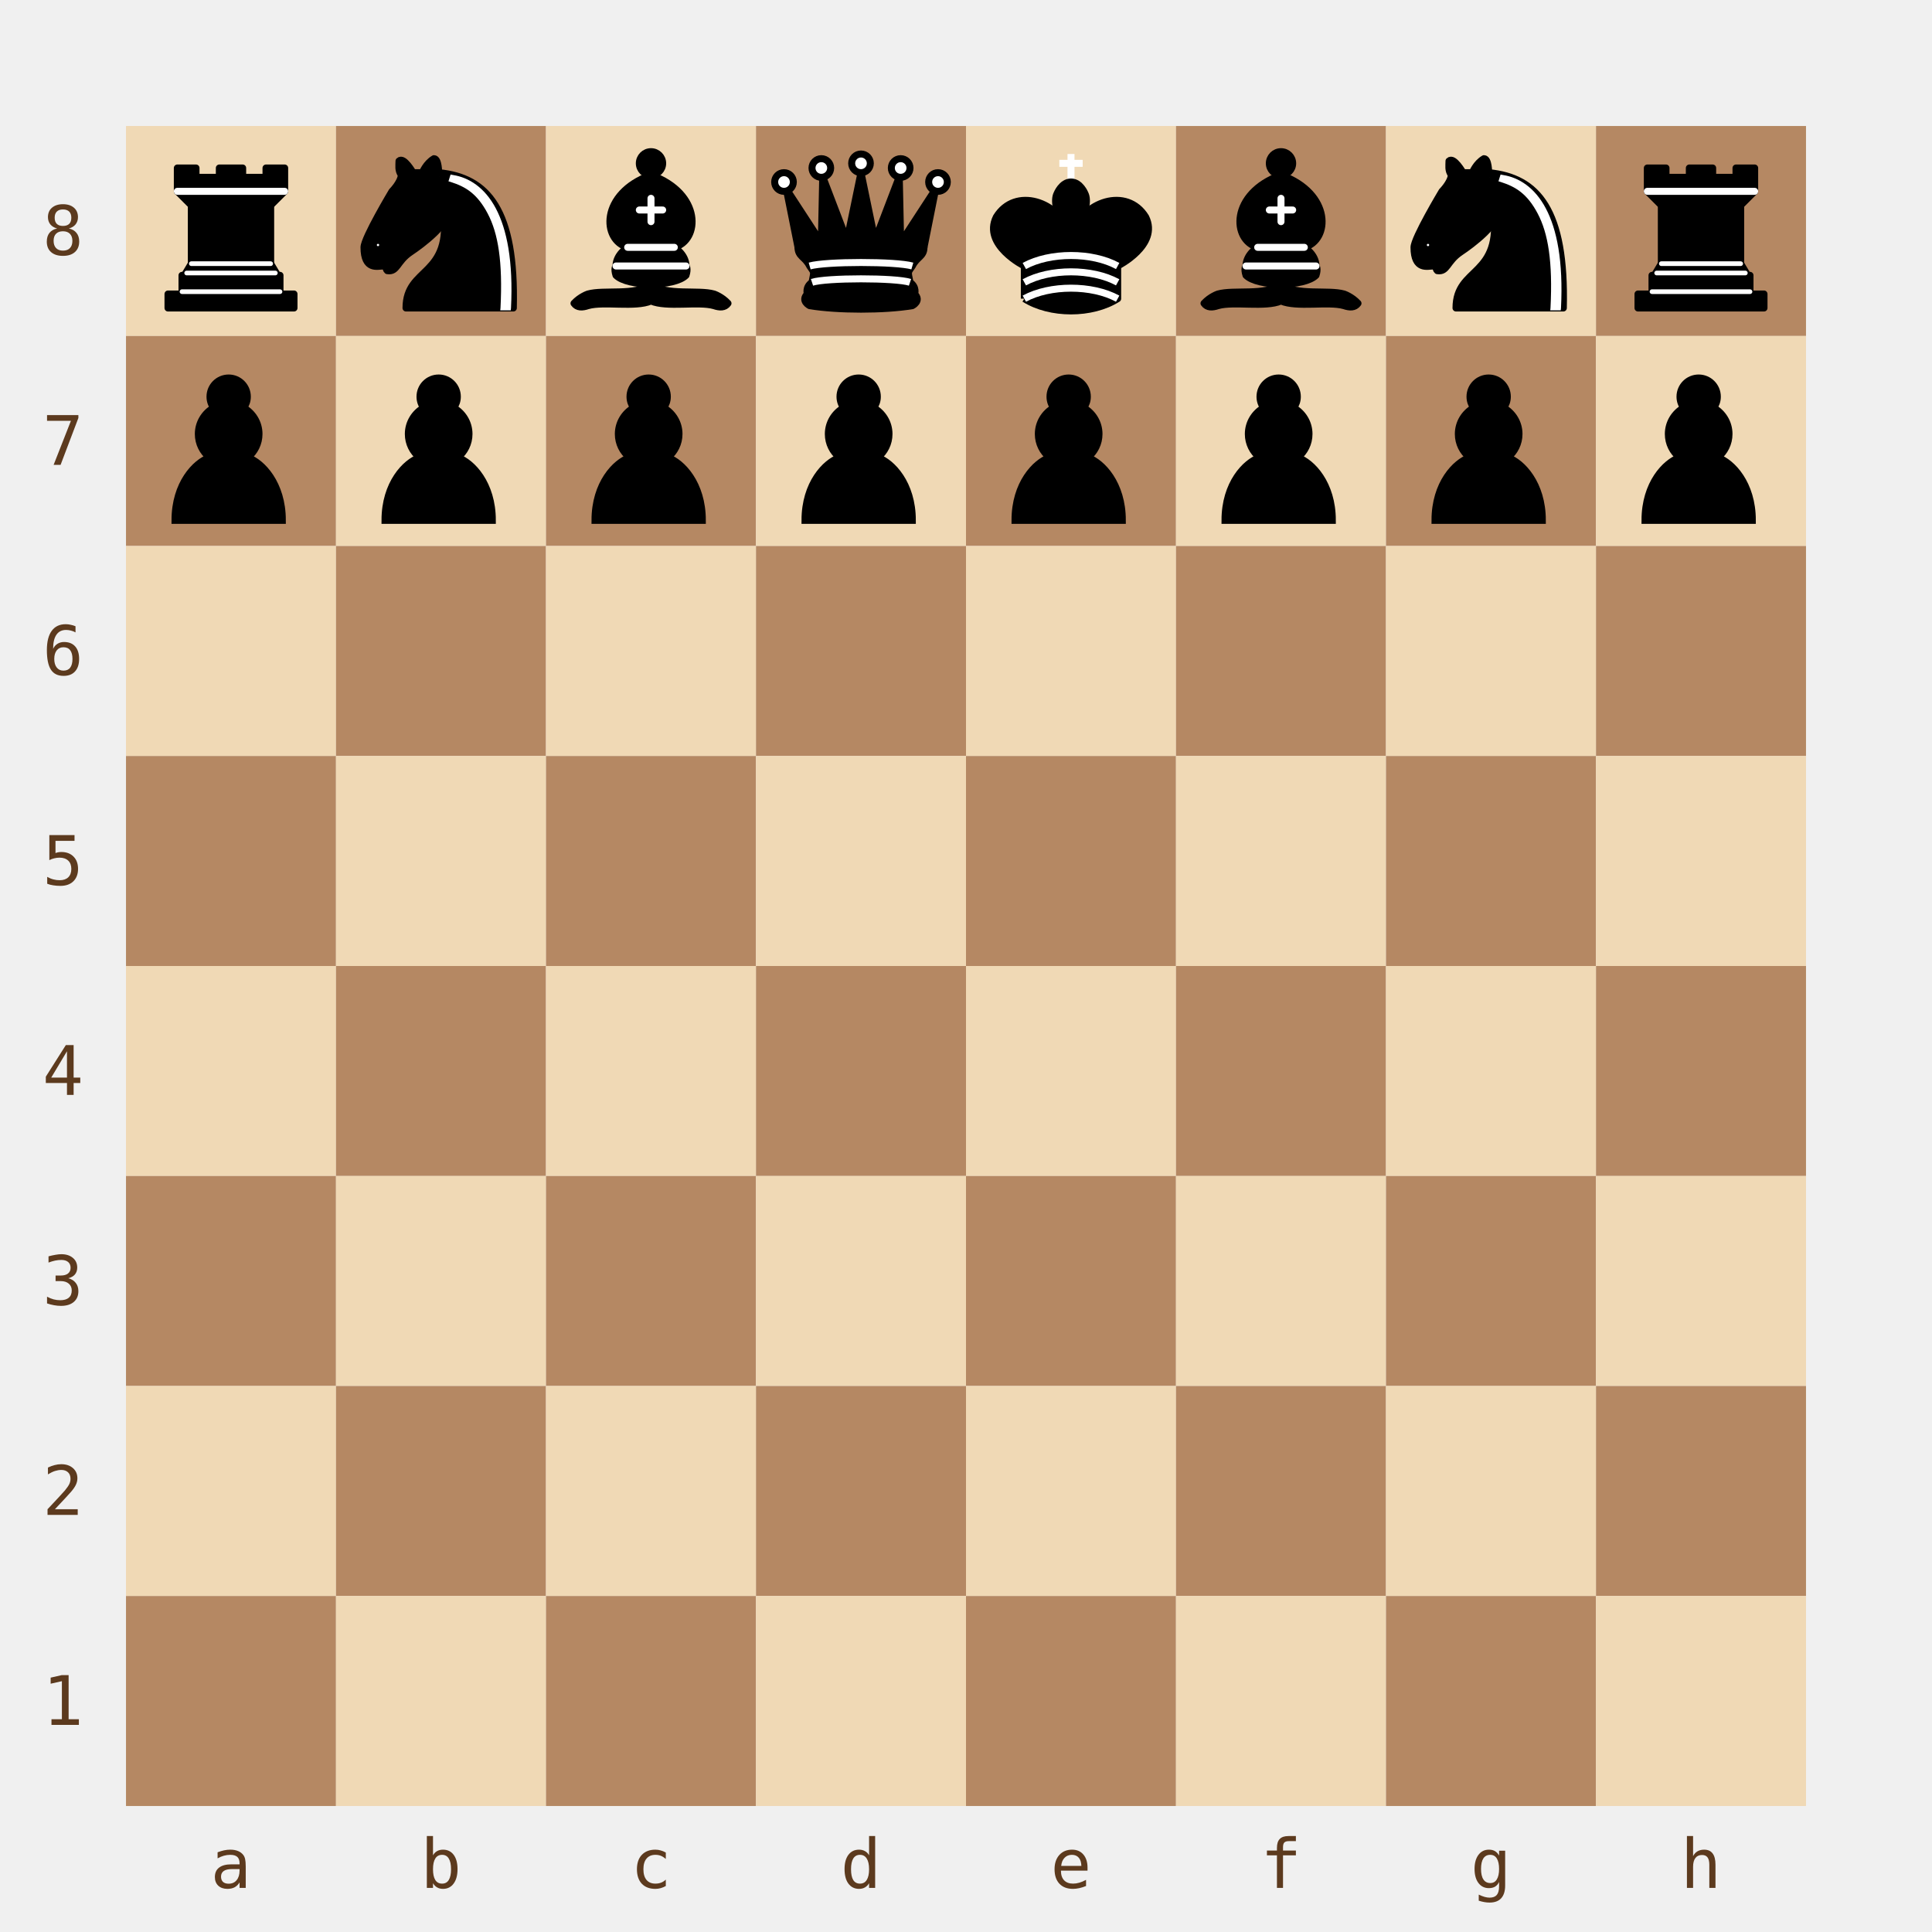
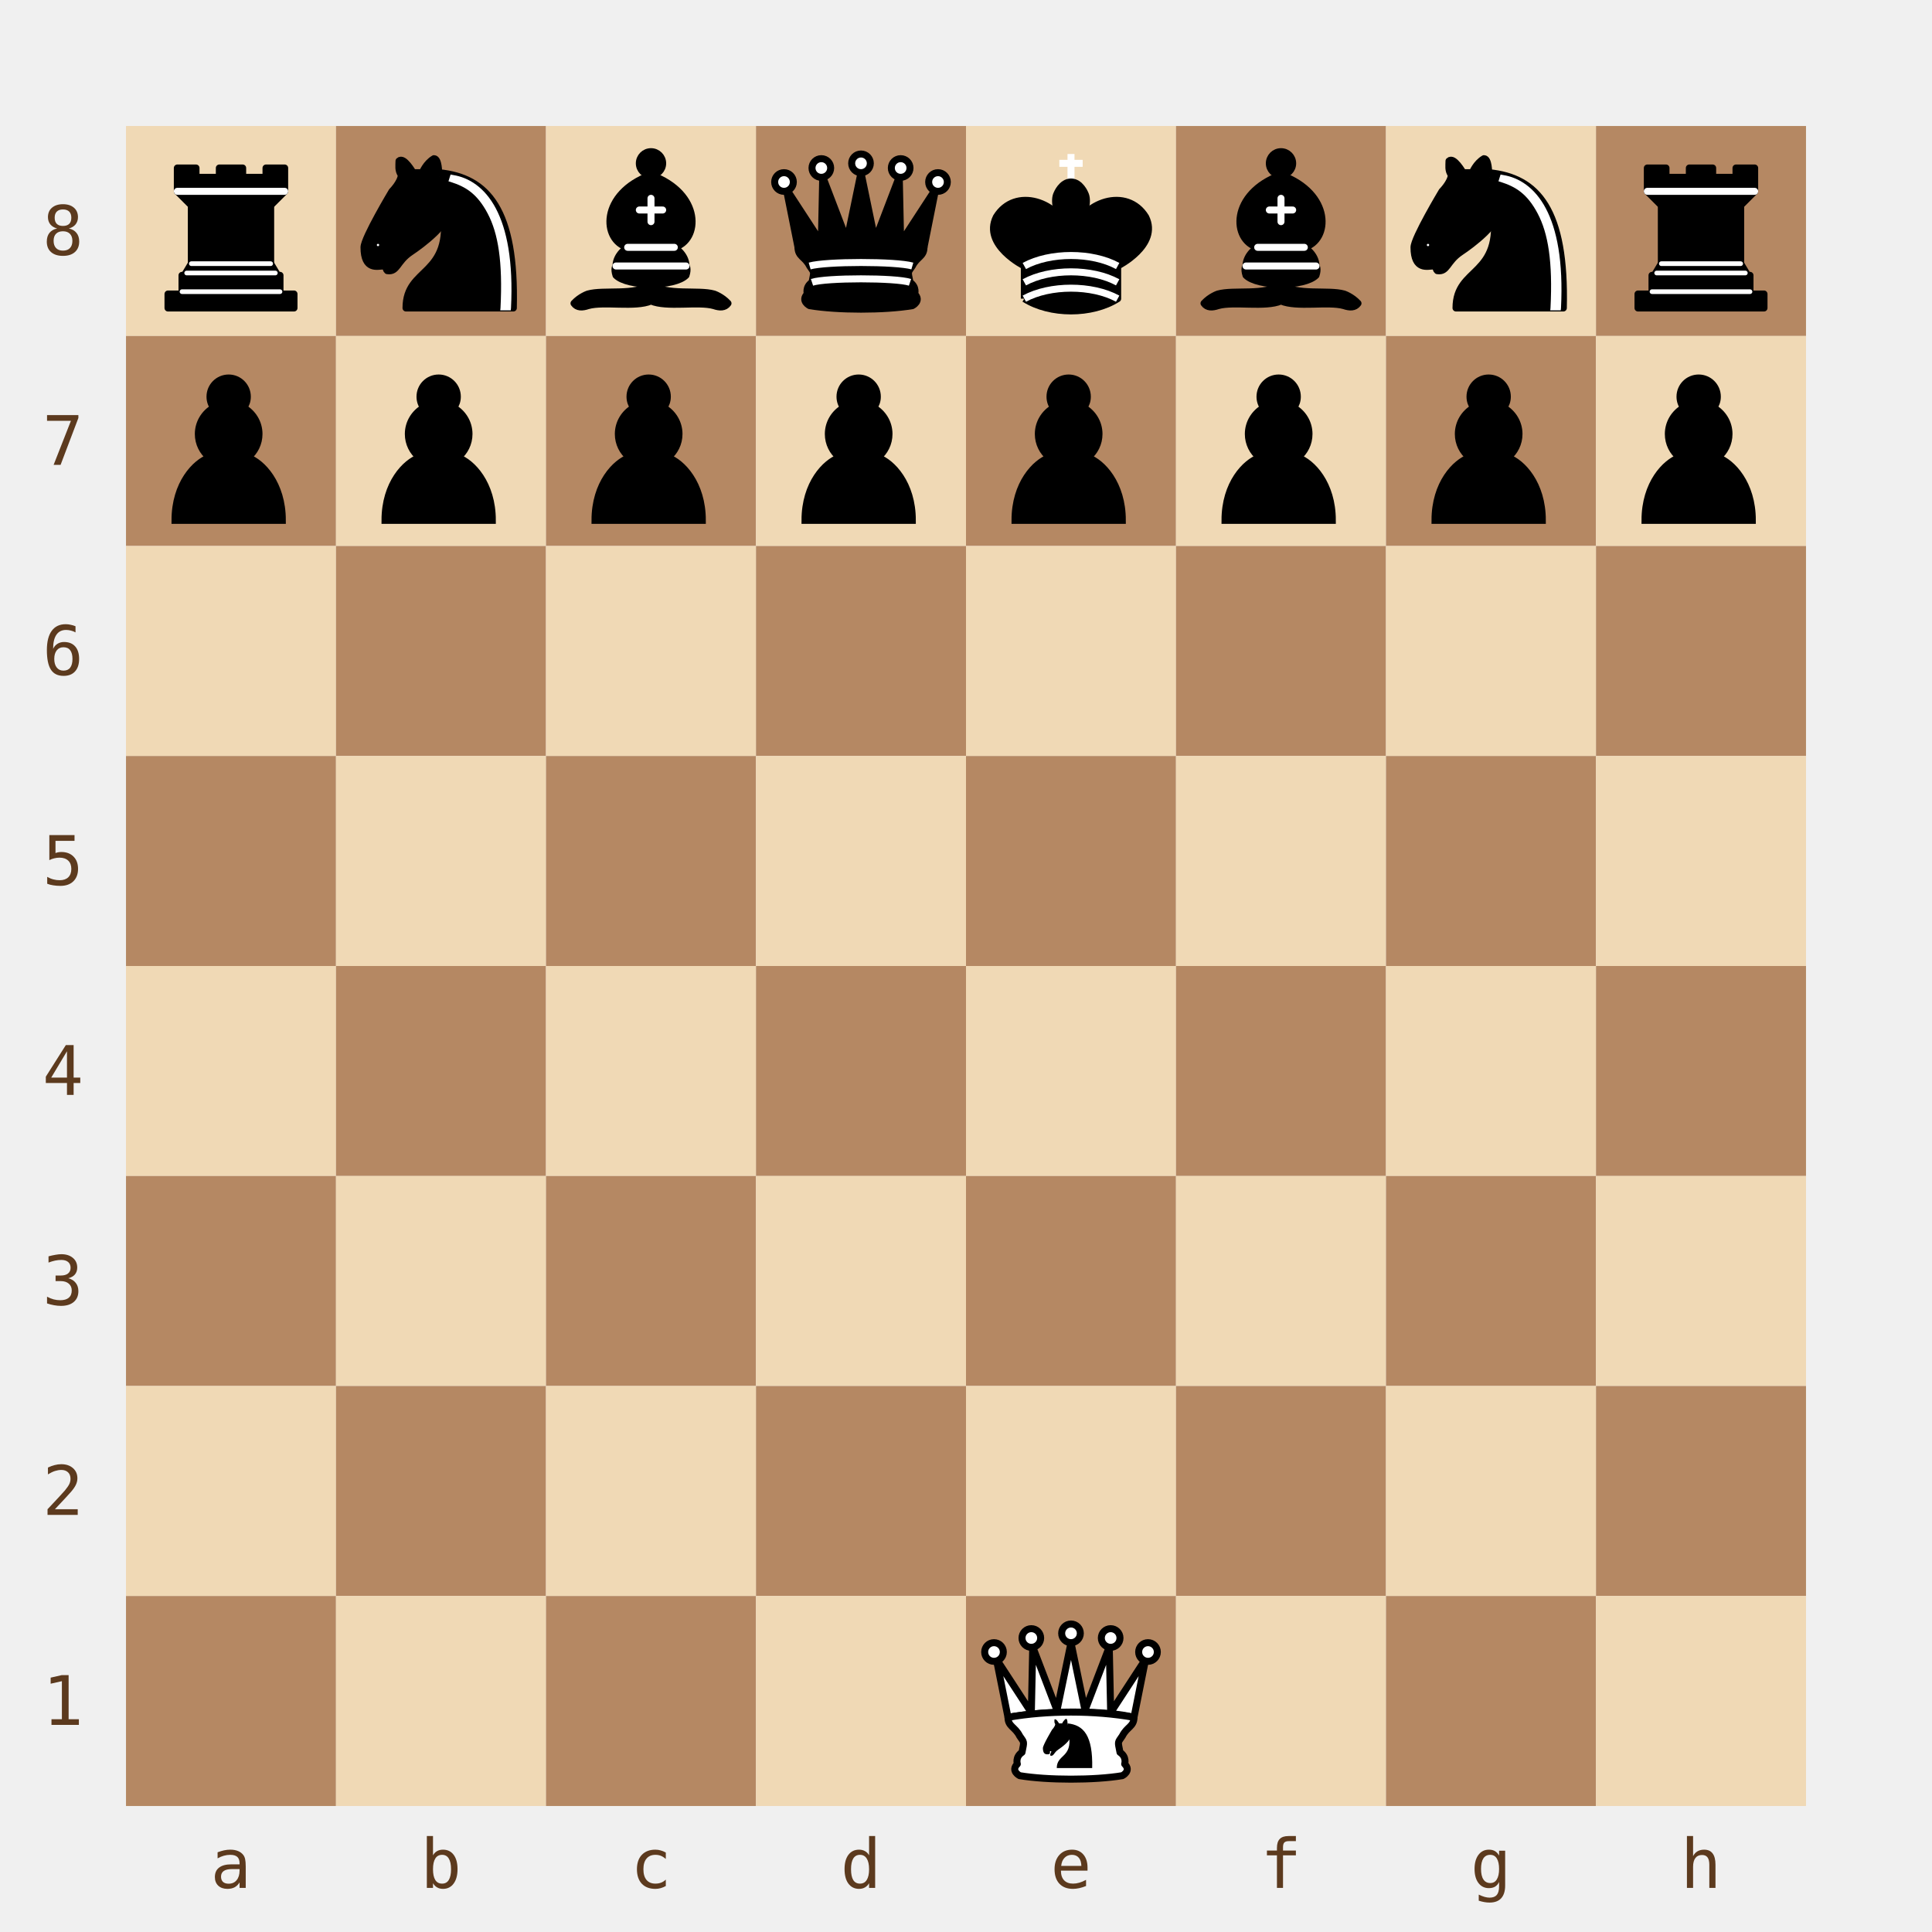
<svg xmlns="http://www.w3.org/2000/svg" width="368" height="368" viewBox="0 0 368 368">
  <defs>
    <symbol id="piece-r" viewBox="0 0 45 45">
      <g style="fill:#000;stroke:#000;stroke-width:1.5;stroke-linecap:round;stroke-linejoin:round">
        <path d="M 9,39 L 36,39 L 36,36 L 9,36 L 9,39 z" />
        <path d="M 12,36 L 12,32 L 33,32 L 33,36 L 12,36 z" />
        <path d="M 11,14 L 11,9 L 15,9 L 15,11 L 20,11 L 20,9 L 25,9 L 25,11 L 30,11 L 30,9 L 34,9 L 34,14" />
        <path d="M 34,14 L 31,17 L 14,17 L 11,14" />
        <path d="M 31,17 L 31,29.5 L 14,29.5 L 14,17" />
        <path d="M 31,29.5 L 32.5,32 L 12.5,32 L 14,29.5" />
        <path d="M 11,14 L 34,14" style="fill:none;stroke:#fff;stroke-linejoin:miter" />
        <path d="M 12,35.5 L 33,35.5" style="fill:none;stroke:#fff;stroke-width:1" />
        <path d="M 13,31.5 L 32,31.5" style="fill:none;stroke:#fff;stroke-width:1" />
        <path d="M 14,29.5 L 31,29.5" style="fill:none;stroke:#fff;stroke-width:1" />
      </g>
    </symbol>
    <symbol id="piece-n" viewBox="0 0 45 45">
      <g style="fill:none;stroke:#000;stroke-width:1.5;stroke-linecap:round;stroke-linejoin:round">
        <path d="M 22,10 C 32.5,11 38.5,18 38,39 L 15,39 C 15,30 25,32.5 23,18" style="fill:#000" />
        <path d="M 24,18 C 24.38,20.91 18.45,25.37 16,27 C 13,29 13.18,31.34 11,31 C 9.958,30.06 12.41,27.96 11,28 C 10,28 11.19,29.23 10,30 C 9,30 5.997,31 6,26 C 6,24 12,14 12,14 C 12,14 13.89,12.1 14,10.5 C 13.27,9.506 13.5,8.5 13.5,7.5 C 14.5,6.5 16.5,10 16.5,10 L 18.5,10 C 18.5,10 19.28,8.008 21,7 C 22,7 22,10 22,10" style="fill:#000" />
        <path d="M 9.5,25.5 A 0.5,0.5 0 1 1 8.5,25.5 A 0.5,0.5 0 1 1 9.5,25.5 z" style="fill:#fff" />
        <path d="M 15,15.5 A 0.5,1.5 0 1 1 14,15.5 A 0.5,1.5 0 1 1 15,15.5 z" transform="matrix(0.866,0.5,-0.5,0.866,9.693,-5.173)" style="fill:#fff" />
        <path d="M 24.55,10.4 L 24.1,11.85 L 24.6,12 C 27.75,13 30.25,14.49 32.5,18.75 C 34.75,23.01 35.75,29.06 35.25,39 L 35.2,39.5 L 37.45,39.5 L 37.5,39 C 38,28.94 36.62,22.15 34.25,17.66 C 31.88,13.17 28.46,11.02 25.06,10.5 L 24.55,10.4 z" style="fill:#fff;stroke:none" />
      </g>
    </symbol>
    <symbol id="piece-b" viewBox="0 0 45 45">
      <g style="fill:none;stroke:#000;stroke-width:1.5;stroke-linecap:round;stroke-linejoin:round">
        <g style="fill:#000;stroke-linecap:butt">
          <path d="M 9,36 C 12.39,35.03 19.11,36.43 22.5,34 C 25.89,36.43 32.61,35.03 36,36 C 36,36 37.65,36.54 39,38 C 38.32,38.97 37.2,38.91 36,38.5 C 32.61,37.53 25.89,38.96 22.5,37.5 C 19.11,38.96 12.39,37.53 9,38.5 C 7.8,38.91 6.68,38.97 6,38 C 7.35,36.54 9,36 9,36 z" />
          <path d="M 15,32 C 17.5,34.5 27.5,34.5 30,32 C 30.5,30.5 30,30 30,30 C 30,27.5 27.5,26 27.5,26 C 33,24.5 33.5,14.5 22.5,10.5 C 11.5,14.5 12,24.5 17.5,26 C 17.5,26 15,27.5 15,30 C 15,30 14.5,30.5 15,32 z" />
          <path d="M 25,8 A 2.5,2.5 0 1 1 20,8 A 2.5,2.5 0 1 1 25,8 z" />
        </g>
        <path d="M 17.5,26 L 27.5,26 M 15,30 L 30,30 M 22.5,15.5 L 22.5,20.5 M 20,18 L 25,18" style="fill:none;stroke:#fff;stroke-linejoin:miter" />
      </g>
    </symbol>
    <symbol id="piece-q" viewBox="0 0 45 45">
      <g style="fill:#000;stroke:#000;stroke-width:1.5;stroke-linejoin:round">
        <path d="M 9,26 C 17.5,24.5 30,24.5 36,26 L 38.5,13.5 L 31,25 L 30.7,10.9 L 25.5,24.5 L 22.5,10 L 19.5,24.5 L 14.3,10.9 L 14,25 L 6.5,13.5 L 9,26 z" />
        <path d="M 9,26 C 9,28 10.5,28 11.5,30 C 12.5,31.5 12.5,31 12,33.5 C 10.5,34.5 11,36 11,36 C 9.5,37.5 11.5,38.5 11.5,38.5 C 17.5,39.5 27.5,39.5 33.5,38.5 C 33.5,38.5 35.5,37.5 34,36 C 34,36 34.5,34.5 33,33.5 C 32.5,31 32.5,31.5 33.5,30 C 34.5,28 36,28 36,26 C 27.5,24.5 17.5,24.5 9,26 z" />
        <path d="M 11.5,30 C 15,29 30,29 33.5,30" style="fill:none;stroke:#fff" />
        <path d="M 12,33.5 C 15,32.5 30,32.5 33,33.5" style="fill:none;stroke:#fff" />
        <circle cx="6" cy="12" r="2" style="fill:#fff" />
        <circle cx="14" cy="9" r="2" style="fill:#fff" />
        <circle cx="22.5" cy="8" r="2" style="fill:#fff" />
        <circle cx="31" cy="9" r="2" style="fill:#fff" />
        <circle cx="39" cy="12" r="2" style="fill:#fff" />
      </g>
    </symbol>
    <symbol id="piece-k" viewBox="0 0 45 45">
      <g style="fill:#000;stroke:#000;stroke-width:1.5;stroke-linejoin:round">
        <path d="M 22.5,11.63 L 22.5,6" style="fill:none;stroke:#fff;stroke-linejoin:miter" />
        <path d="M 20,8 L 25,8" style="fill:none;stroke:#fff;stroke-linejoin:miter" />
        <path d="M 22.5,25 C 22.5,25 27,17.5 25.5,14.5 C 25.5,14.5 24.5,12 22.5,12 C 20.5,12 19.5,14.5 19.5,14.5 C 18,17.5 22.5,25 22.5,25" />
        <path d="M 12.5,37 C 18,40.5 27,40.5 32.5,37 L 32.5,30 C 32.5,30 41.5,25.5 38.5,19.5 C 34.5,13 25,16 22.5,23.5 L 22.5,27 L 22.5,23.5 C 20,16 10.5,13 6.5,19.5 C 3.5,25.5 12.5,30 12.5,30 L 12.5,37" />
        <path d="M 12.5,30 C 18,27 27,27 32.5,30" style="fill:none;stroke:#fff" />
        <path d="M 12.5,33.5 C 18,30.5 27,30.5 32.5,33.5" style="fill:none;stroke:#fff" />
        <path d="M 12.5,37 C 18,34 27,34 32.5,37" style="fill:none;stroke:#fff" />
      </g>
    </symbol>
    <symbol id="piece-p" viewBox="0 0 45 45">
      <path d="M 22,9 C 19.79,9 18,10.79 18,13 C 18,13.89 18.29,14.71 18.78,15.38 C 16.83,16.5 15.5,18.59 15.5,21 C 15.5,23.03 16.44,24.84 17.91,26.03 C 14.91,27.09 10.5,31.58 10.5,39.5 L 33.5,39.5 C 33.5,31.58 29.09,27.09 26.09,26.03 C 27.56,24.84 28.5,23.03 28.5,21 C 28.5,18.59 27.17,16.5 25.22,15.38 C 25.71,14.71 26,13.89 26,13 C 26,10.79 24.21,9 22,9 z" style="fill:#000;stroke:#000;stroke-width:1.5;stroke-linecap:round" />
+     </symbol>
+     <symbol id="piece-M" viewBox="0 0 45 45">
+       <g style="fill:#fff;stroke:#000;stroke-width:1.5;stroke-linejoin:round">
+         <path d="M 9,26 C 17.5,24.5 30,24.5 36,26 L 38.5,13.5 L 31,25 L 30.7,10.9 L 25.5,24.5 L 22.5,10 L 19.5,24.5 L 14.3,10.9 L 14,25 L 6.5,13.5 L 9,26 z" />
+         <path d="M 9,26 C 9,28 10.5,28 11.5,30 C 12.5,31.5 12.5,31 12,33.5 C 10.5,34.5 11,36 11,36 C 9.5,37.5 11.5,38.5 11.5,38.5 C 17.5,39.5 27.5,39.5 33.5,38.5 C 33.5,38.5 35.5,37.5 34,36 C 34,36 34.5,34.5 33,33.5 C 32.5,31 32.5,31.5 33.5,30 C 34.5,28 36,28 36,26 C 27.5,24.5 17.5,24.5 9,26 z" />
+         <circle cx="6" cy="12" r="2" />
+         <circle cx="14" cy="9" r="2" />
+         <circle cx="22.5" cy="8" r="2" />
+         <circle cx="31" cy="9" r="2" />
+         <circle cx="39" cy="12" r="2" />
+       </g>
+       <g transform="translate(14.5,24) scale(0.33)">
+         <path d="M 22,10 C 32.5,11 38.5,18 38,39 L 15,39 C 15,30 25,32.5 23,18" style="fill:#000;stroke:none" />
+         <path d="M 24,18 C 24.38,20.91 18.45,25.37 16,27 C 13,29 13.18,31.34 11,31 C 9.958,30.06 12.41,27.96 11,28 C 10,28 11.19,29.23 10,30 C 9,30 5.997,31 6,26 C 6,24 12,14 12,14 C 12,14 13.89,12.1 14,10.5 C 13.27,9.506 13.5,8.5 13.5,7.5 C 14.5,6.5 16.5,10 16.5,10 L 18.5,10 C 18.5,10 19.28,8.008 21,7 C 22,7 22,10 22,10" style="fill:#000;stroke:none" />
+       </g>
    </symbol>
  </defs>
  <rect x="24" y="24" width="40" height="40" fill="#f0d9b5" />
  <rect x="64" y="24" width="40" height="40" fill="#b58863" />
  <rect x="104" y="24" width="40" height="40" fill="#f0d9b5" />
  <rect x="144" y="24" width="40" height="40" fill="#b58863" />
  <rect x="184" y="24" width="40" height="40" fill="#f0d9b5" />
  <rect x="224" y="24" width="40" height="40" fill="#b58863" />
  <rect x="264" y="24" width="40" height="40" fill="#f0d9b5" />
  <rect x="304" y="24" width="40" height="40" fill="#b58863" />
  <rect x="24" y="64" width="40" height="40" fill="#b58863" />
  <rect x="64" y="64" width="40" height="40" fill="#f0d9b5" />
  <rect x="104" y="64" width="40" height="40" fill="#b58863" />
  <rect x="144" y="64" width="40" height="40" fill="#f0d9b5" />
  <rect x="184" y="64" width="40" height="40" fill="#b58863" />
  <rect x="224" y="64" width="40" height="40" fill="#f0d9b5" />
  <rect x="264" y="64" width="40" height="40" fill="#b58863" />
  <rect x="304" y="64" width="40" height="40" fill="#f0d9b5" />
  <rect x="24" y="104" width="40" height="40" fill="#f0d9b5" />
  <rect x="64" y="104" width="40" height="40" fill="#b58863" />
  <rect x="104" y="104" width="40" height="40" fill="#f0d9b5" />
  <rect x="144" y="104" width="40" height="40" fill="#b58863" />
  <rect x="184" y="104" width="40" height="40" fill="#f0d9b5" />
  <rect x="224" y="104" width="40" height="40" fill="#b58863" />
  <rect x="264" y="104" width="40" height="40" fill="#f0d9b5" />
  <rect x="304" y="104" width="40" height="40" fill="#b58863" />
  <rect x="24" y="144" width="40" height="40" fill="#b58863" />
  <rect x="64" y="144" width="40" height="40" fill="#f0d9b5" />
  <rect x="104" y="144" width="40" height="40" fill="#b58863" />
  <rect x="144" y="144" width="40" height="40" fill="#f0d9b5" />
  <rect x="184" y="144" width="40" height="40" fill="#b58863" />
  <rect x="224" y="144" width="40" height="40" fill="#f0d9b5" />
  <rect x="264" y="144" width="40" height="40" fill="#b58863" />
  <rect x="304" y="144" width="40" height="40" fill="#f0d9b5" />
  <rect x="24" y="184" width="40" height="40" fill="#f0d9b5" />
  <rect x="64" y="184" width="40" height="40" fill="#b58863" />
  <rect x="104" y="184" width="40" height="40" fill="#f0d9b5" />
  <rect x="144" y="184" width="40" height="40" fill="#b58863" />
  <rect x="184" y="184" width="40" height="40" fill="#f0d9b5" />
  <rect x="224" y="184" width="40" height="40" fill="#b58863" />
  <rect x="264" y="184" width="40" height="40" fill="#f0d9b5" />
  <rect x="304" y="184" width="40" height="40" fill="#b58863" />
  <rect x="24" y="224" width="40" height="40" fill="#b58863" />
  <rect x="64" y="224" width="40" height="40" fill="#f0d9b5" />
  <rect x="104" y="224" width="40" height="40" fill="#b58863" />
  <rect x="144" y="224" width="40" height="40" fill="#f0d9b5" />
  <rect x="184" y="224" width="40" height="40" fill="#b58863" />
  <rect x="224" y="224" width="40" height="40" fill="#f0d9b5" />
  <rect x="264" y="224" width="40" height="40" fill="#b58863" />
  <rect x="304" y="224" width="40" height="40" fill="#f0d9b5" />
  <rect x="24" y="264" width="40" height="40" fill="#f0d9b5" />
  <rect x="64" y="264" width="40" height="40" fill="#b58863" />
  <rect x="104" y="264" width="40" height="40" fill="#f0d9b5" />
  <rect x="144" y="264" width="40" height="40" fill="#b58863" />
  <rect x="184" y="264" width="40" height="40" fill="#f0d9b5" />
  <rect x="224" y="264" width="40" height="40" fill="#b58863" />
  <rect x="264" y="264" width="40" height="40" fill="#f0d9b5" />
  <rect x="304" y="264" width="40" height="40" fill="#b58863" />
  <rect x="24" y="304" width="40" height="40" fill="#b58863" />
  <rect x="64" y="304" width="40" height="40" fill="#f0d9b5" />
  <rect x="104" y="304" width="40" height="40" fill="#b58863" />
  <rect x="144" y="304" width="40" height="40" fill="#f0d9b5" />
  <rect x="184" y="304" width="40" height="40" fill="#b58863" />
  <rect x="224" y="304" width="40" height="40" fill="#f0d9b5" />
  <rect x="264" y="304" width="40" height="40" fill="#b58863" />
  <rect x="304" y="304" width="40" height="40" fill="#f0d9b5" />
  <use href="#piece-r" x="24" y="24" width="40" height="40" />
  <use href="#piece-n" x="64" y="24" width="40" height="40" />
  <use href="#piece-b" x="104" y="24" width="40" height="40" />
  <use href="#piece-q" x="144" y="24" width="40" height="40" />
  <use href="#piece-k" x="184" y="24" width="40" height="40" />
  <use href="#piece-b" x="224" y="24" width="40" height="40" />
  <use href="#piece-n" x="264" y="24" width="40" height="40" />
  <use href="#piece-r" x="304" y="24" width="40" height="40" />
  <use href="#piece-p" x="24" y="64" width="40" height="40" />
  <use href="#piece-p" x="64" y="64" width="40" height="40" />
  <use href="#piece-p" x="104" y="64" width="40" height="40" />
  <use href="#piece-p" x="144" y="64" width="40" height="40" />
  <use href="#piece-p" x="184" y="64" width="40" height="40" />
  <use href="#piece-p" x="224" y="64" width="40" height="40" />
  <use href="#piece-p" x="264" y="64" width="40" height="40" />
  <use href="#piece-p" x="304" y="64" width="40" height="40" />
  <use href="#piece-M" x="184" y="304" width="40" height="40" />
  <text x="44" y="359.6" text-anchor="middle" font-size="13" fill="#5c3a1e" font-family="monospace">a</text>
  <text x="84" y="359.6" text-anchor="middle" font-size="13" fill="#5c3a1e" font-family="monospace">b</text>
  <text x="124" y="359.6" text-anchor="middle" font-size="13" fill="#5c3a1e" font-family="monospace">c</text>
  <text x="164" y="359.6" text-anchor="middle" font-size="13" fill="#5c3a1e" font-family="monospace">d</text>
  <text x="204" y="359.6" text-anchor="middle" font-size="13" fill="#5c3a1e" font-family="monospace">e</text>
  <text x="244" y="359.6" text-anchor="middle" font-size="13" fill="#5c3a1e" font-family="monospace">f</text>
  <text x="284" y="359.6" text-anchor="middle" font-size="13" fill="#5c3a1e" font-family="monospace">g</text>
  <text x="324" y="359.6" text-anchor="middle" font-size="13" fill="#5c3a1e" font-family="monospace">h</text>
  <text x="12" y="48.55" text-anchor="middle" font-size="13" fill="#5c3a1e" font-family="monospace">8</text>
  <text x="12" y="88.55" text-anchor="middle" font-size="13" fill="#5c3a1e" font-family="monospace">7</text>
  <text x="12" y="128.55" text-anchor="middle" font-size="13" fill="#5c3a1e" font-family="monospace">6</text>
  <text x="12" y="168.55" text-anchor="middle" font-size="13" fill="#5c3a1e" font-family="monospace">5</text>
  <text x="12" y="208.55" text-anchor="middle" font-size="13" fill="#5c3a1e" font-family="monospace">4</text>
  <text x="12" y="248.55" text-anchor="middle" font-size="13" fill="#5c3a1e" font-family="monospace">3</text>
  <text x="12" y="288.55" text-anchor="middle" font-size="13" fill="#5c3a1e" font-family="monospace">2</text>
  <text x="12" y="328.55" text-anchor="middle" font-size="13" fill="#5c3a1e" font-family="monospace">1</text>
</svg>
